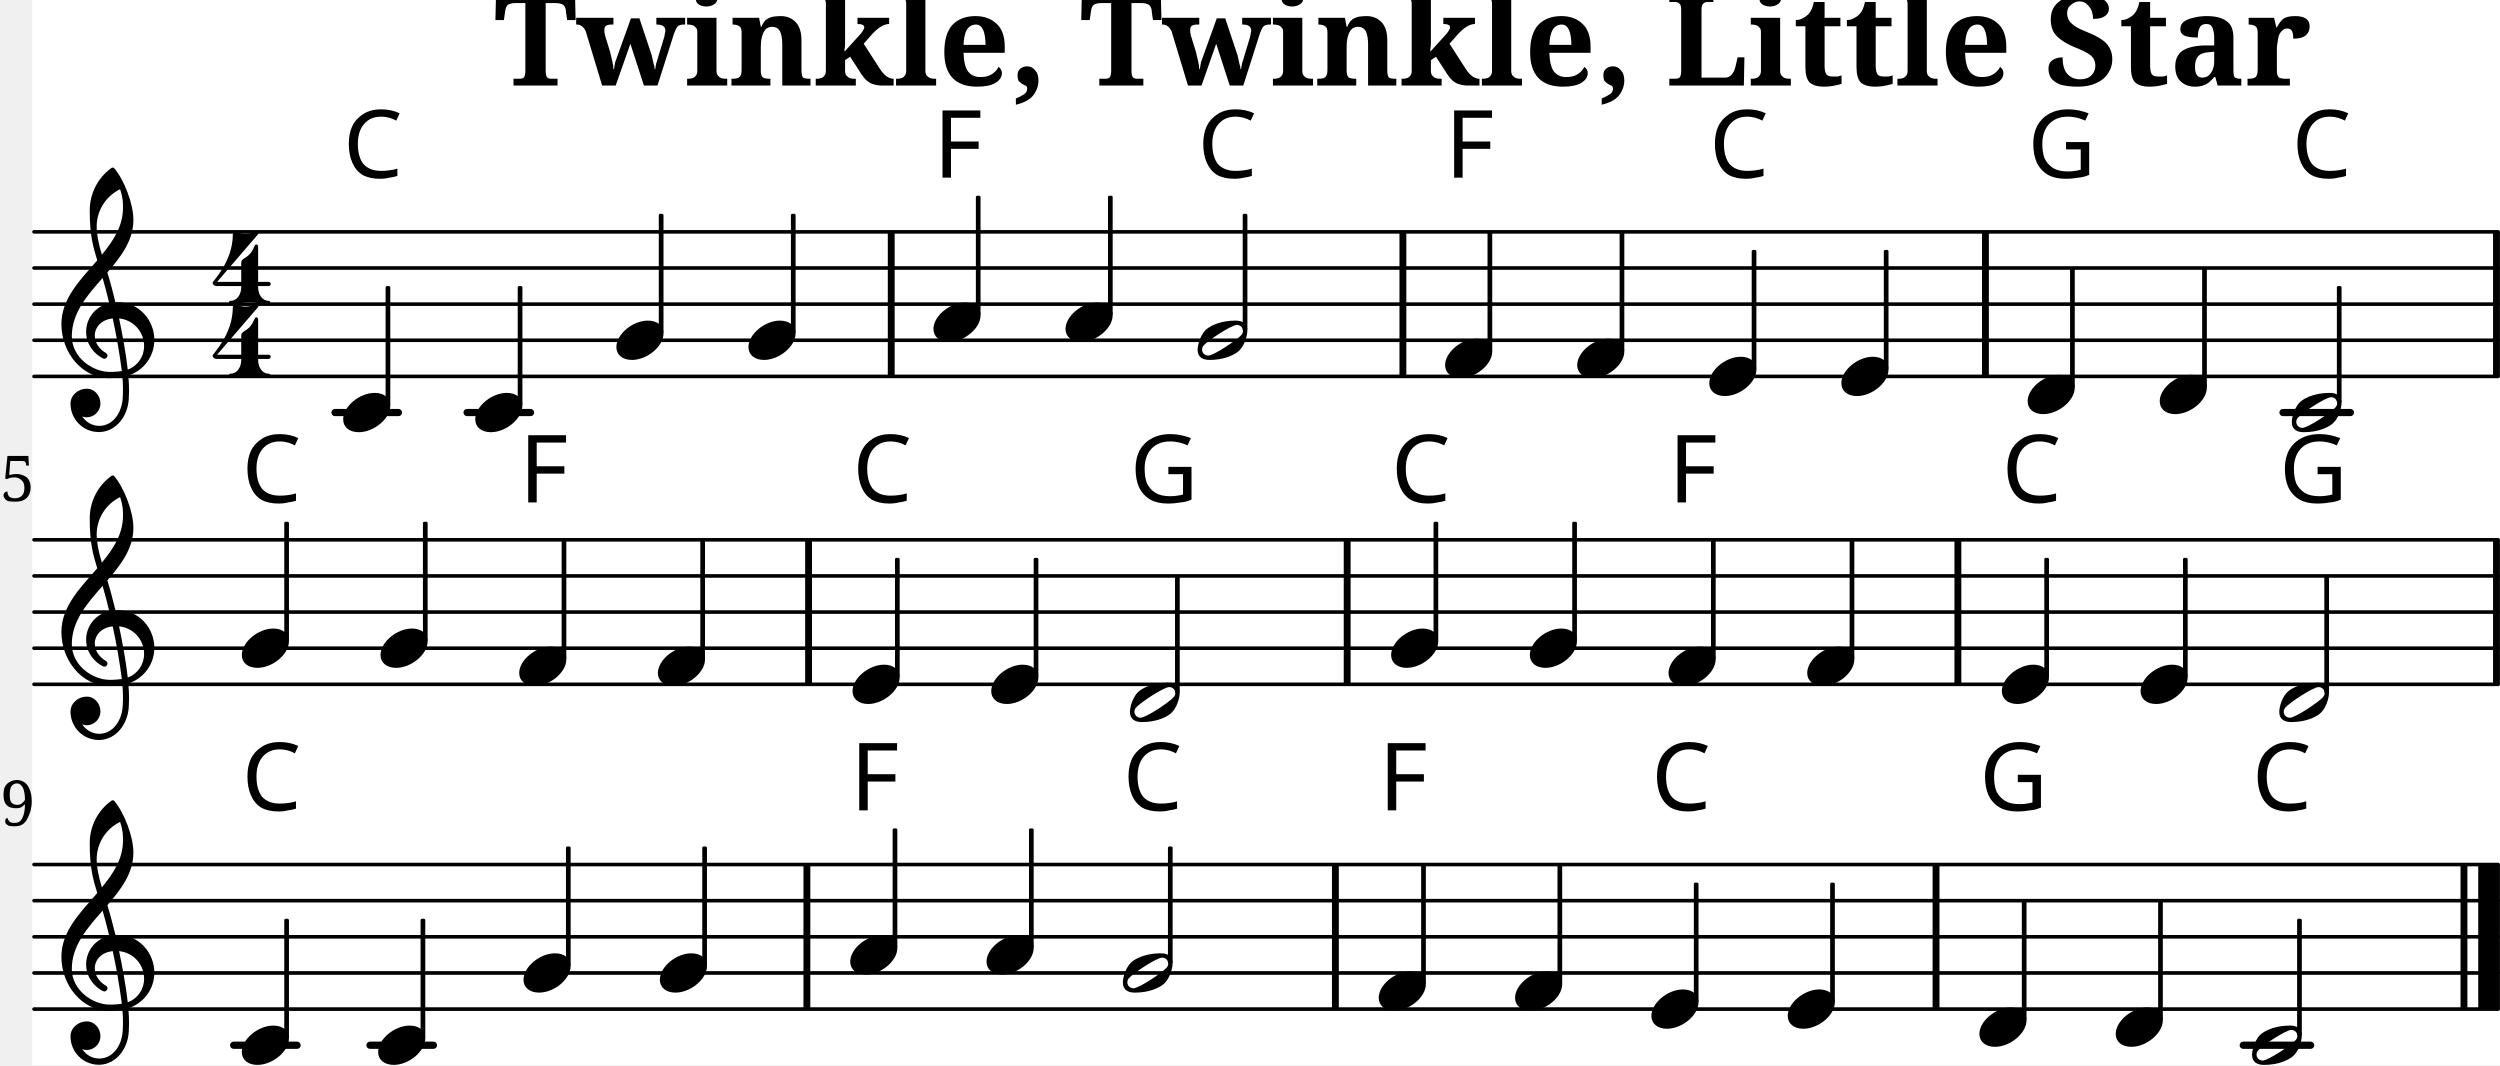
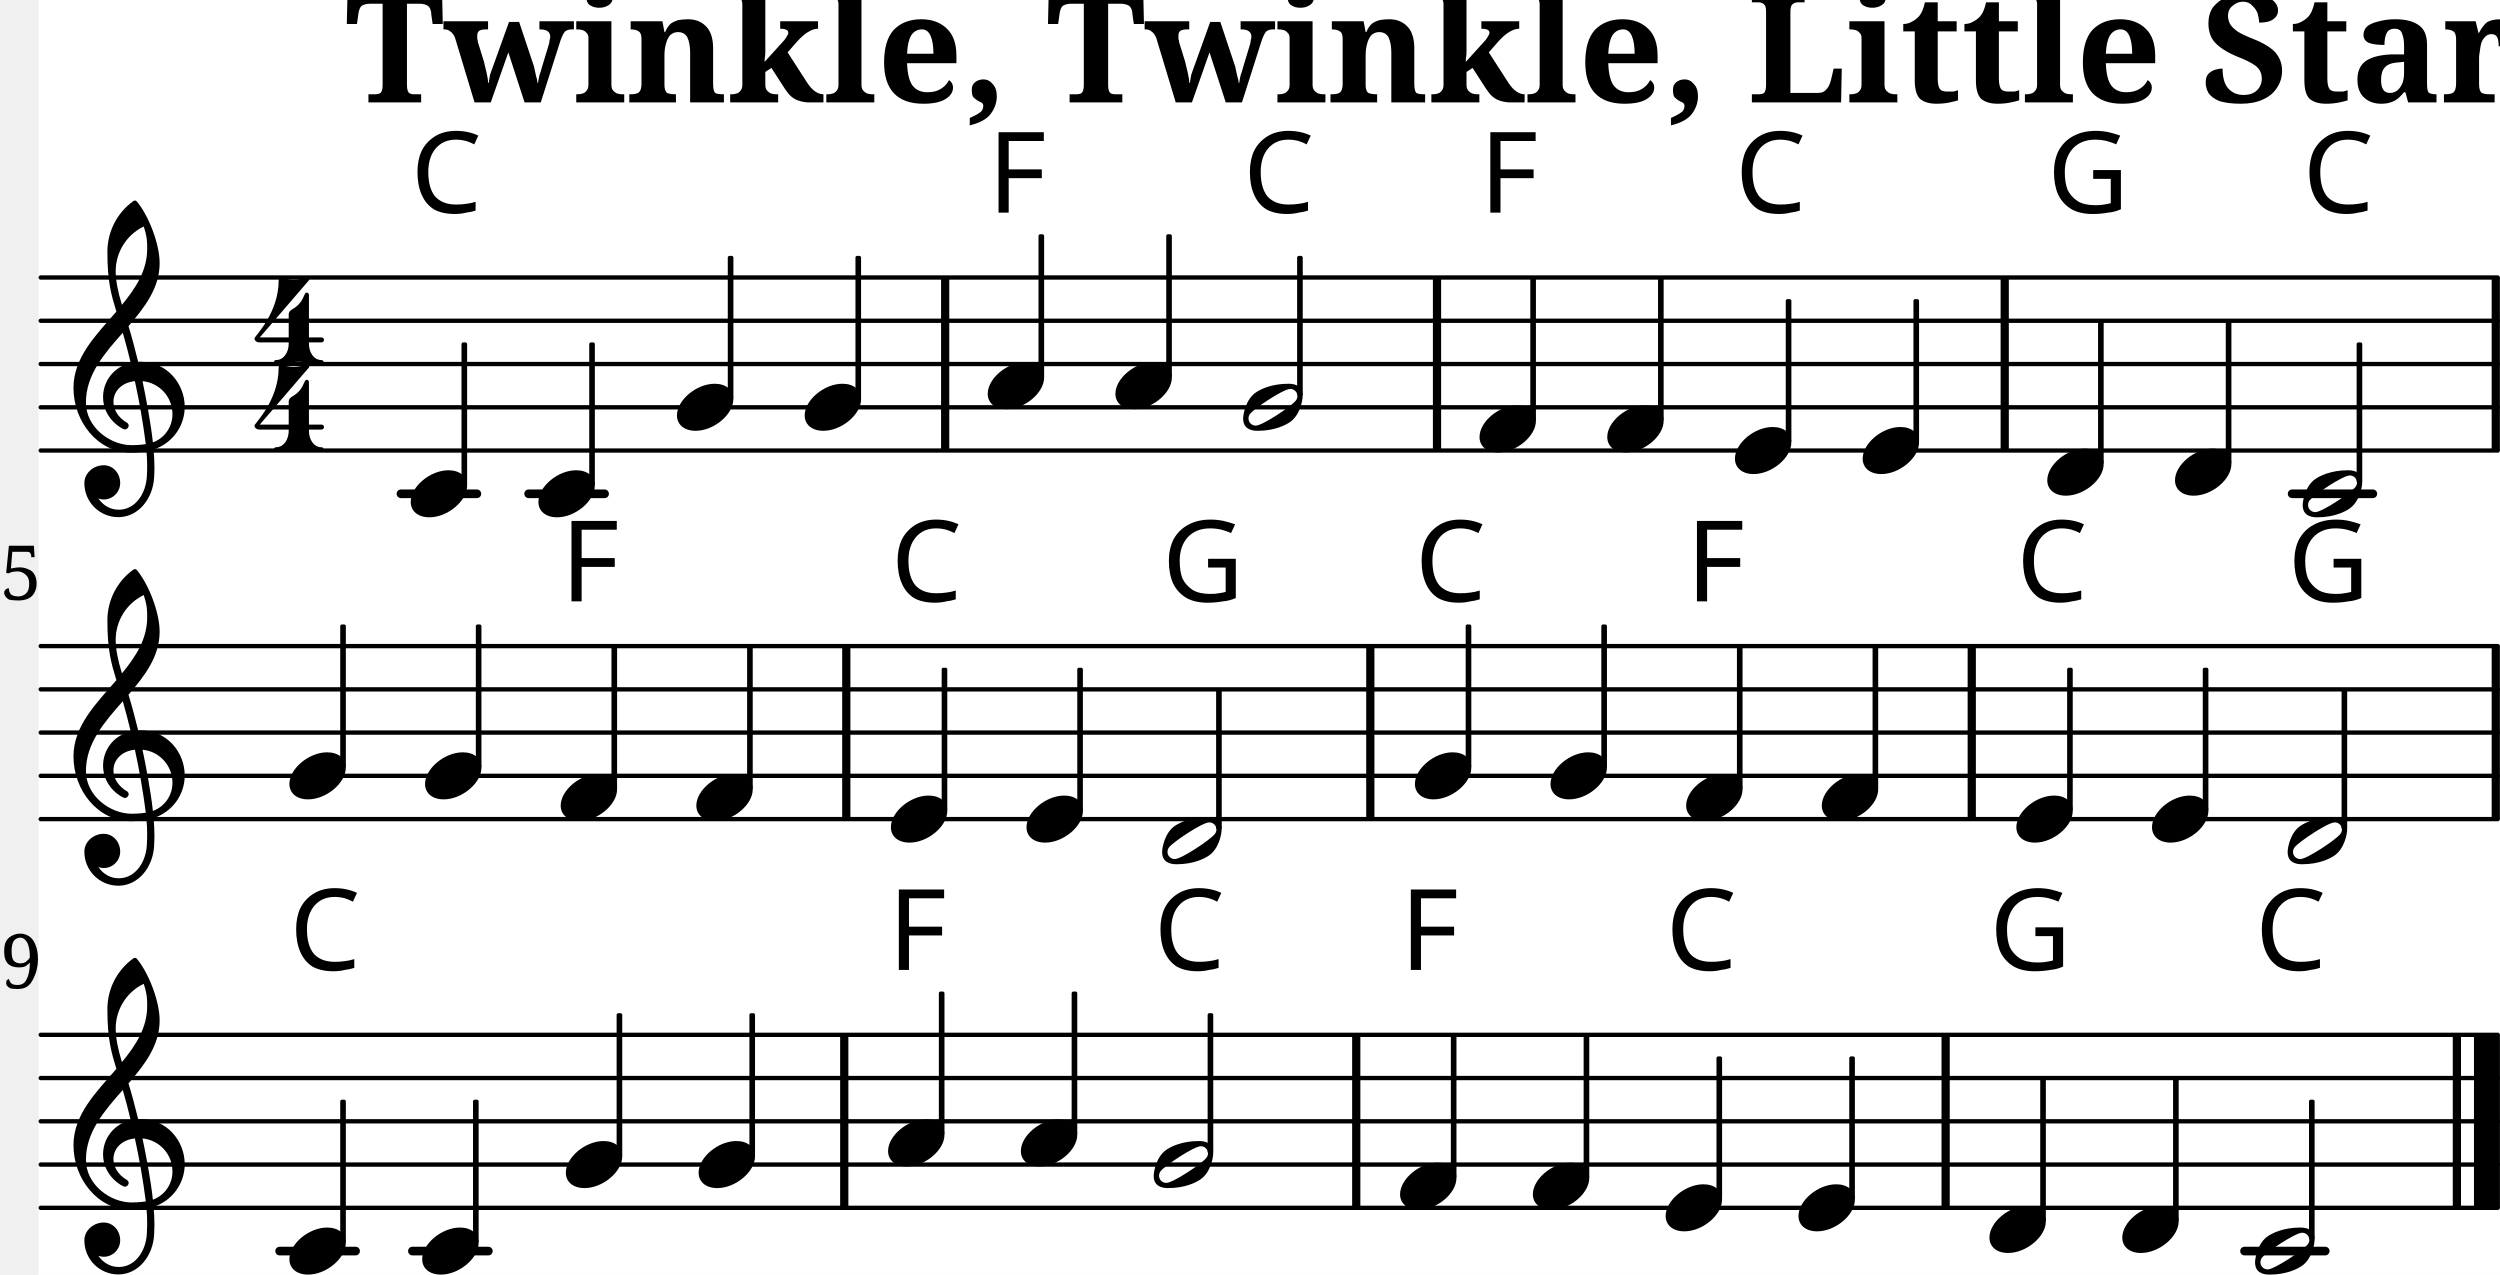
- <svg xmlns="http://www.w3.org/2000/svg" width="459.439" height="51.79mm" viewBox="-0.888 0 69.174 29.474">
+ <svg xmlns="http://www.w3.org/2000/svg" width="383.849" height="51.79mm" viewBox="-0.888 0 57.793 29.474">
  <rect width="100%" height="100%" fill="#fff" />
  <style>tspan{white-space:pre}</style>
-   <text fill="currentColor" font-family="serif" font-size="3.493" font-weight="bold" transform="translate(12.787 2.367)">
+   <text fill="currentColor" font-family="serif" font-size="3.493" font-weight="bold" transform="translate(7.096 2.367)">
    <tspan>Twinkle, Twinkle, Little Star</tspan>
  </text>
-   <rect width=".19" height="4" y="-2" fill="currentColor" ry="0" transform="translate(23.676 8.416)" />
-   <rect width="2.066" height=".2" x="62.184" y="-.1" fill="currentColor" ry=".1" transform="translate(0 11.416)" />
-   <rect width="1.956" height=".2" x="11.934" y="-.1" fill="currentColor" ry=".1" transform="translate(0 11.416)" />
+   <rect width=".19" height="4" y="-2" fill="currentColor" ry="0" transform="translate(20.866 8.416)" />
+   <rect width="2.066" height=".2" x="52.002" y="-.1" fill="currentColor" ry=".1" transform="translate(0 11.416)" />
+   <rect width="1.956" height=".2" x="11.231" y="-.1" fill="currentColor" ry=".1" transform="translate(0 11.416)" />
  <rect width="1.956" height=".2" x="8.279" y="-.1" fill="currentColor" ry=".1" transform="translate(0 11.416)" />
-   <path stroke="currentColor" stroke-linecap="round" stroke-linejoin="round" stroke-width=".1" d="M.05 10.416h68.187M.05 9.416h68.187M.05 8.416h68.187M.05 7.416h68.187M.05 6.416h68.187" />
-   <rect width=".19" height="4" y="-2" fill="currentColor" ry="0" transform="translate(68.097 8.416)" />
-   <rect width=".19" height="4" y="-2" fill="currentColor" ry="0" transform="translate(53.955 8.416)" />
-   <rect width=".19" height="4" y="-2" fill="currentColor" ry="0" transform="translate(37.835 8.416)" />
+   <path stroke="currentColor" stroke-linecap="round" stroke-linejoin="round" stroke-width=".1" d="M.05 10.416h56.805M.05 9.416h56.805M.05 8.416h56.805M.05 7.416h56.805M.05 6.416h56.805" />
+   <rect width=".19" height="4" y="-2" fill="currentColor" ry="0" transform="translate(56.715 8.416)" />
+   <rect width=".19" height="4" y="-2" fill="currentColor" ry="0" transform="translate(45.362 8.416)" />
+   <rect width=".19" height="4" y="-2" fill="currentColor" ry="0" transform="translate(32.237 8.416)" />
  <text fill="currentColor" font-family="sans-serif" font-size="2.616" transform="translate(8.605 4.916)">
    <tspan>C</tspan>
  </text>
  <path fill="currentColor" d="M9.477 10.872c.264 0 .432.144.432.356 0 .356-.452.732-.872.732-.264 0-.432-.144-.432-.356 0-.356.452-.732.872-.732M1.864 11.956H1.84a.783.783 0 0 1-.78-.788c0-.232.212-.412.448-.412.216 0 .38.188.38.412 0 .208-.172.38-.38.38a.3.3 0 0 1-.124-.024c.104.156.272.26.468.26h.016zm.78-1.728a.69.69 0 0 0 .452-.656.764.764 0 0 0-.692-.76c.076.356.192.968.24 1.416m-1.548-.924c0 .58.564.988 1.056.988.004 0 .188 0 .328-.024a17 17 0 0 0-.252-1.456c-.316.032-.496.244-.496.476 0 .176.1.364.324.492q.029.03.028.06c0 .044-.04.088-.088.088-.06 0-.504-.248-.504-.748 0-.352.232-.696.64-.788a15 15 0 0 0-.184-.7c-.428.484-.852.972-.852 1.612m.704-2.1c-.116-.384-.208-.68-.208-1.384 0-.46.22-.896.596-1.168a.06.06 0 0 1 .08 0c.272.32.532.98.532 1.432 0 .572-.344 1.02-.72 1.456.084.272.156.552.224.828.008 0 .028-.004.052-.004.62 0 1.024.512 1.024 1.044 0 .452-.296.848-.72.984q.019.21.02.42c0 .076-.004.156-.008.232-.028.476-.352.9-.808.912l.004-.172c.372-.008.612-.368.636-.764a3.775 3.775 0 0 0-.008-.588c-.02.004-.176.032-.356.032-.772 0-1.332-.72-1.332-1.496 0-.708.524-1.224.992-1.764m.712-1.452c0-.136.004-.264-.08-.516a1.15 1.15 0 0 0-.648 1.036c0 .208.048.46.144.776.32-.388.584-.792.584-1.296M5.784 7.948h.468c0 .192.108.376.288.376.032 0 .048.02.048.044s-.016.048-.048.048c-.176 0-.348-.052-.524-.052s-.348.052-.524.052c-.032 0-.048-.024-.048-.048s.016-.044.048-.044c.18 0 .292-.184.292-.376m-.792-.124c0-.048.56-.572.56-1.344 0-.04.028-.076.064-.064.092.028.188.052.284.052s.192-.024.284-.052c.056-.016.092.036.068.064L5.116 7.8h.668v-.524c0-.136.136-.108.272-.288.088-.12.092-.224.144-.224.024 0 .052.02.052.056v.98h.288c.04 0 .06.028.06.056s-.02.06-.06.06h-.288v.032h-.468v-.032h-.668c-.092 0-.124-.056-.124-.092M5.784 9.964h.468c0 .192.108.376.288.376.032 0 .048.02.048.044s-.016.048-.048.048c-.176 0-.348-.052-.524-.052s-.348.052-.524.052c-.032 0-.048-.024-.048-.048s.016-.044.048-.044c.18 0 .292-.184.292-.376m-.792-.124c0-.048.56-.572.56-1.344 0-.04.028-.076.064-.064.092.028.188.052.284.052s.192-.024.284-.052c.056-.016.092.036.068.064l-1.136 1.32h.668v-.524c0-.136.136-.108.272-.288.088-.12.092-.224.144-.224.024 0 .052.02.052.056v.98h.288c.04 0 .06.028.06.056s-.02.06-.06.06h-.288v.032h-.468v-.032h-.668c-.092 0-.124-.056-.124-.092" />
  <rect width=".13" height="3.314" x="-.065" y="-.5" fill="currentColor" ry=".04" transform="translate(9.844 8.416)" />
-   <path fill="currentColor" d="M13.132 10.872c.264 0 .432.144.432.356 0 .356-.452.732-.872.732-.264 0-.432-.144-.432-.356 0-.356.452-.732.872-.732" />
-   <rect width=".13" height="3.314" x="-.065" y="-.5" fill="currentColor" ry=".04" transform="translate(13.5 8.416)" />
-   <path fill="currentColor" d="M17.037 8.872c.264 0 .432.144.432.356 0 .356-.452.732-.872.732-.264 0-.432-.144-.432-.356 0-.356.452-.732.872-.732" />
-   <rect width=".13" height="3.314" x="-.065" y="-2.5" fill="currentColor" ry=".04" transform="translate(17.404 8.416)" />
-   <path fill="currentColor" d="M20.692 8.872c.264 0 .432.144.432.356 0 .356-.452.732-.872.732-.264 0-.432-.144-.432-.356 0-.356.452-.732.872-.732" />
-   <rect width=".13" height="3.314" x="-.065" y="-2.5" fill="currentColor" ry=".04" transform="translate(21.06 8.416)" />
-   <text fill="currentColor" font-family="sans-serif" font-size="2.616" transform="translate(24.94 4.916)">
+   <path fill="currentColor" d="M12.43 10.872c.263 0 .431.144.431.356 0 .356-.452.732-.872.732-.264 0-.432-.144-.432-.356 0-.356.452-.732.872-.732" />
+   <rect width=".13" height="3.314" x="-.065" y="-.5" fill="currentColor" ry=".04" transform="translate(12.797 8.416)" />
+   <path fill="currentColor" d="M15.632 8.872c.264 0 .432.144.432.356 0 .356-.452.732-.872.732-.264 0-.432-.144-.432-.356 0-.356.452-.732.872-.732" />
+   <rect width=".13" height="3.314" x="-.065" y="-2.5" fill="currentColor" ry=".04" transform="translate(16 8.416)" />
+   <path fill="currentColor" d="M18.585 8.872c.264 0 .432.144.432.356 0 .356-.452.732-.872.732-.264 0-.432-.144-.432-.356 0-.356.452-.732.872-.732" />
+   <rect width=".13" height="3.314" x="-.065" y="-2.5" fill="currentColor" ry=".04" transform="translate(18.952 8.416)" />
+   <text fill="currentColor" font-family="sans-serif" font-size="2.616" transform="translate(21.945 4.916)">
    <tspan>F</tspan>
  </text>
-   <path fill="currentColor" d="M25.811 8.372c.264 0 .432.144.432.356 0 .356-.452.732-.872.732-.264 0-.432-.144-.432-.356 0-.356.452-.732.872-.732" />
-   <rect width=".13" height="3.314" x="-.065" y="-3" fill="currentColor" ry=".04" transform="translate(26.178 8.416)" />
-   <path fill="currentColor" d="M29.466 8.372c.264 0 .432.144.432.356 0 .356-.452.732-.872.732-.264 0-.432-.144-.432-.356 0-.356.452-.732.872-.732" />
-   <rect width=".13" height="3.314" x="-.065" y="-3" fill="currentColor" ry=".04" transform="translate(29.834 8.416)" />
-   <text fill="currentColor" font-family="sans-serif" font-size="2.616" transform="translate(32.25 4.916)">
+   <path fill="currentColor" d="M22.817 8.372c.264 0 .432.144.432.356 0 .356-.452.732-.872.732-.264 0-.432-.144-.432-.356 0-.356.452-.732.872-.732" />
+   <rect width=".13" height="3.314" x="-.065" y="-3" fill="currentColor" ry=".04" transform="translate(23.184 8.416)" />
+   <path fill="currentColor" d="M25.77 8.372c.264 0 .432.144.432.356 0 .356-.453.732-.873.732-.264 0-.432-.144-.432-.356 0-.356.453-.732.873-.732" />
+   <rect width=".13" height="3.314" x="-.065" y="-3" fill="currentColor" ry=".04" transform="translate(26.137 8.416)" />
+   <text fill="currentColor" font-family="sans-serif" font-size="2.616" transform="translate(27.85 4.916)">
    <tspan>C</tspan>
  </text>
-   <path fill="currentColor" d="M33.506 9.156a.166.166 0 0 0-.169-.164c-.156 0-.816.44-.924.572a.17.17 0 0 0-.04.112c0 .092.077.164.169.164.155 0 .811-.44.92-.572a.17.17 0 0 0 .043-.112m-.209-.284c.165 0 .329.056.329.284 0 .104-.064.448-.296.604-.1.068-.348.2-.748.2-.164 0-.332-.056-.332-.284 0-.104.064-.448.296-.604.1-.068.352-.2.752-.2" />
-   <rect width=".13" height="3.241" x="-.065" y="-2.5" fill="currentColor" ry=".04" transform="translate(33.562 8.416)" />
-   <text fill="currentColor" font-family="sans-serif" font-size="2.616" transform="translate(39.098 4.916)">
+   <path fill="currentColor" d="M29.106 9.156a.166.166 0 0 0-.168-.164c-.156 0-.816.44-.924.572a.17.17 0 0 0-.04.112c0 .092.076.164.168.164.156 0 .812-.44.92-.572a.17.17 0 0 0 .044-.112m-.208-.284c.164 0 .328.056.328.284 0 .104-.064.448-.296.604-.1.068-.348.2-.748.2-.164 0-.332-.056-.332-.284 0-.104.064-.448.296-.604.1-.068.352-.2.752-.2" />
+   <rect width=".13" height="3.241" x="-.065" y="-2.5" fill="currentColor" ry=".04" transform="translate(29.163 8.416)" />
+   <text fill="currentColor" font-family="sans-serif" font-size="2.616" transform="translate(33.315 4.916)">
    <tspan>F</tspan>
  </text>
-   <path fill="currentColor" d="M39.97 9.372c.264 0 .432.144.432.356 0 .356-.452.732-.872.732-.264 0-.432-.144-.432-.356 0-.356.452-.732.872-.732" />
-   <rect width=".13" height="3.314" x="-.065" y="-2" fill="currentColor" ry=".04" transform="translate(40.337 8.416)" />
-   <path fill="currentColor" d="M43.625 9.372c.264 0 .432.144.432.356 0 .356-.452.732-.872.732-.264 0-.432-.144-.432-.356 0-.356.452-.732.872-.732" />
-   <rect width=".13" height="3.314" x="-.065" y="-2" fill="currentColor" ry=".04" transform="translate(43.992 8.416)" />
-   <text fill="currentColor" font-family="sans-serif" font-size="2.616" transform="translate(46.408 4.916)">
+   <path fill="currentColor" d="M34.187 9.372c.264 0 .432.144.432.356 0 .356-.452.732-.872.732-.264 0-.432-.144-.432-.356 0-.356.452-.732.872-.732" />
+   <rect width=".13" height="3.314" x="-.065" y="-2" fill="currentColor" ry=".04" transform="translate(34.554 8.416)" />
+   <path fill="currentColor" d="M37.14 9.372c.264 0 .432.144.432.356 0 .356-.452.732-.872.732-.264 0-.432-.144-.432-.356 0-.356.452-.732.872-.732" />
+   <rect width=".13" height="3.314" x="-.065" y="-2" fill="currentColor" ry=".04" transform="translate(37.507 8.416)" />
+   <text fill="currentColor" font-family="sans-serif" font-size="2.616" transform="translate(39.22 4.916)">
    <tspan>C</tspan>
  </text>
-   <path fill="currentColor" d="M47.28 9.872c.264 0 .432.144.432.356 0 .356-.452.732-.872.732-.264 0-.432-.144-.432-.356 0-.356.452-.732.872-.732" />
-   <rect width=".13" height="3.314" x="-.065" y="-1.5" fill="currentColor" ry=".04" transform="translate(47.647 8.416)" />
-   <path fill="currentColor" d="M50.935 9.872c.264 0 .432.144.432.356 0 .356-.452.732-.872.732-.264 0-.432-.144-.432-.356 0-.356.452-.732.872-.732" />
-   <rect width=".13" height="3.314" x="-.065" y="-1.5" fill="currentColor" ry=".04" transform="translate(51.303 8.416)" />
-   <rect width=".13" height="3.241" x="-.065" y="-.5" fill="currentColor" ry=".04" transform="translate(63.84 8.416)" />
-   <path fill="currentColor" d="M63.784 11.156a.166.166 0 0 0-.168-.164c-.156 0-.816.44-.924.572a.17.17 0 0 0-.04.112c0 .092.076.164.168.164.156 0 .812-.44.92-.572a.17.17 0 0 0 .044-.112m-.208-.284c.164 0 .328.056.328.284 0 .104-.064.448-.296.604-.1.068-.348.2-.748.2-.164 0-.332-.056-.332-.284 0-.104.064-.448.296-.604.1-.068.352-.2.752-.2" />
-   <text fill="currentColor" font-family="sans-serif" font-size="2.616" transform="translate(55.218 4.916)">
+   <path fill="currentColor" d="M40.092 9.872c.264 0 .432.144.432.356 0 .356-.452.732-.872.732-.264 0-.432-.144-.432-.356 0-.356.452-.732.872-.732" />
+   <rect width=".13" height="3.314" x="-.065" y="-1.5" fill="currentColor" ry=".04" transform="translate(40.46 8.416)" />
+   <path fill="currentColor" d="M43.045 9.872c.264 0 .432.144.432.356 0 .356-.452.732-.872.732-.264 0-.432-.144-.432-.356 0-.356.452-.732.872-.732" />
+   <rect width=".13" height="3.314" x="-.065" y="-1.5" fill="currentColor" ry=".04" transform="translate(43.412 8.416)" />
+   <rect width=".13" height="3.241" x="-.065" y="-.5" fill="currentColor" ry=".04" transform="translate(53.658 8.416)" />
+   <path fill="currentColor" d="M53.602 11.156a.166.166 0 0 0-.168-.164c-.156 0-.816.44-.924.572a.17.17 0 0 0-.04.112c0 .092.076.164.168.164.156 0 .812-.44.92-.572a.17.17 0 0 0 .044-.112m-.208-.284c.164 0 .328.056.328.284 0 .104-.064.448-.296.604-.1.068-.348.2-.748.2-.164 0-.332-.056-.332-.284 0-.104.064-.448.296-.604.1-.068.352-.2.752-.2" />
+   <text fill="currentColor" font-family="sans-serif" font-size="2.616" transform="translate(46.44 4.916)">
    <tspan>G</tspan>
  </text>
-   <path fill="currentColor" d="M56.09 10.372c.264 0 .432.144.432.356 0 .356-.452.732-.872.732-.264 0-.432-.144-.432-.356 0-.356.452-.732.872-.732" />
-   <rect width=".13" height="3.314" x="-.065" y="-1" fill="currentColor" ry=".04" transform="translate(56.457 8.416)" />
-   <text fill="currentColor" font-family="sans-serif" font-size="2.616" transform="translate(62.528 4.916)">
+   <path fill="currentColor" d="M47.313 10.372c.264 0 .432.144.432.356 0 .356-.452.732-.872.732-.264 0-.432-.144-.432-.356 0-.356.452-.732.872-.732" />
+   <rect width=".13" height="3.314" x="-.065" y="-1" fill="currentColor" ry=".04" transform="translate(47.68 8.416)" />
+   <text fill="currentColor" font-family="sans-serif" font-size="2.616" transform="translate(52.346 4.916)">
    <tspan>C</tspan>
  </text>
-   <path fill="currentColor" d="M59.745 10.372c.264 0 .432.144.432.356 0 .356-.452.732-.872.732-.264 0-.432-.144-.432-.356 0-.356.452-.732.872-.732" />
-   <rect width=".13" height="3.314" x="-.065" y="-1" fill="currentColor" ry=".04" transform="translate(60.112 8.416)" />
-   <rect width=".19" height="4" y="-2" fill="currentColor" ry="0" transform="translate(21.389 16.937)" />
-   <path stroke="currentColor" stroke-linecap="round" stroke-linejoin="round" stroke-width=".1" d="M.05 18.937h68.187M.05 17.937h68.187M.05 16.937h68.187M.05 15.937h68.187M.05 14.937h68.187" />
-   <rect width=".19" height="4" y="-2" fill="currentColor" ry="0" transform="translate(68.097 16.937)" />
-   <rect width=".19" height="4" y="-2" fill="currentColor" ry="0" transform="translate(53.193 16.937)" />
-   <rect width=".19" height="4" y="-2" fill="currentColor" ry="0" transform="translate(36.293 16.937)" />
-   <text fill="currentColor" font-family="sans-serif" font-size="2.616" transform="translate(37.604 13.903)">
+   <path fill="currentColor" d="M50.266 10.372c.264 0 .432.144.432.356 0 .356-.452.732-.872.732-.264 0-.432-.144-.432-.356 0-.356.452-.732.872-.732" />
+   <rect width=".13" height="3.314" x="-.065" y="-1" fill="currentColor" ry=".04" transform="translate(50.633 8.416)" />
+   <rect width=".19" height="4" y="-2" fill="currentColor" ry="0" transform="translate(18.58 16.937)" />
+   <path stroke="currentColor" stroke-linecap="round" stroke-linejoin="round" stroke-width=".1" d="M.05 18.937h56.805M.05 17.937h56.805M.05 16.937h56.805M.05 15.937h56.805M.05 14.937h56.805" />
+   <rect width=".19" height="4" y="-2" fill="currentColor" ry="0" transform="translate(56.715 16.937)" />
+   <rect width=".19" height="4" y="-2" fill="currentColor" ry="0" transform="translate(44.6 16.937)" />
+   <rect width=".19" height="4" y="-2" fill="currentColor" ry="0" transform="translate(30.695 16.937)" />
+   <text fill="currentColor" font-family="sans-serif" font-size="2.616" transform="translate(31.82 13.903)">
    <tspan>C</tspan>
  </text>
  <path fill="currentColor" d="M1.864 20.477H1.84a.783.783 0 0 1-.78-.788c0-.232.212-.412.448-.412.216 0 .38.188.38.412 0 .208-.172.38-.38.38a.3.3 0 0 1-.124-.024c.104.156.272.26.468.26h.016zm.78-1.728a.69.69 0 0 0 .452-.656.764.764 0 0 0-.692-.76c.076.356.192.968.24 1.416m-1.548-.924c0 .58.564.988 1.056.988.004 0 .188 0 .328-.024a17 17 0 0 0-.252-1.456c-.316.032-.496.244-.496.476 0 .176.1.364.324.492q.029.03.028.06c0 .044-.04.088-.088.088-.06 0-.504-.248-.504-.748 0-.352.232-.696.64-.788a15 15 0 0 0-.184-.7c-.428.484-.852.972-.852 1.612m.704-2.1c-.116-.384-.208-.68-.208-1.384 0-.46.22-.896.596-1.168a.06.06 0 0 1 .08 0c.272.32.532.98.532 1.432 0 .572-.344 1.02-.72 1.456.084.272.156.552.224.828.008 0 .028-.004.052-.004.62 0 1.024.512 1.024 1.044 0 .452-.296.848-.72.984q.019.21.02.42-.001.116-.008.232c-.028.476-.352.9-.808.912l.004-.172c.372-.008.612-.368.636-.764a3.775 3.775 0 0 0-.008-.588c-.02.004-.176.032-.356.032-.772 0-1.332-.72-1.332-1.496 0-.708.524-1.224.992-1.764m.712-1.452c0-.136.004-.264-.08-.516a1.15 1.15 0 0 0-.648 1.036c0 .208.048.46.144.776.32-.388.584-.792.584-1.296" />
  <text fill="currentColor" font-family="serif" font-size="1.746" transform="translate(-.888 13.867)">
    <tspan>5</tspan>
  </text>
-   <text fill="currentColor" font-family="sans-serif" font-size="2.616" transform="translate(5.8 13.903)">
+   <path fill="currentColor" d="M6.672 17.393c.264 0 .432.144.432.356 0 .356-.452.732-.872.732-.264 0-.432-.144-.432-.356 0-.356.452-.732.872-.732" />
+   <rect width=".13" height="3.314" x="-.065" y="-2.5" fill="currentColor" ry=".04" transform="translate(7.04 16.937)" />
+   <path fill="currentColor" d="M9.808 17.393c.264 0 .432.144.432.356 0 .356-.452.732-.872.732-.264 0-.432-.144-.432-.356 0-.356.452-.732.872-.732" />
+   <rect width=".13" height="3.314" x="-.065" y="-2.5" fill="currentColor" ry=".04" transform="translate(10.175 16.937)" />
+   <text fill="currentColor" font-family="sans-serif" font-size="2.616" transform="translate(12.072 13.903)">
+     <tspan>F</tspan>
+   </text>
+   <path fill="currentColor" d="M12.944 17.893c.264 0 .432.144.432.356 0 .356-.452.732-.872.732-.264 0-.432-.144-.432-.356 0-.356.452-.732.872-.732" />
+   <rect width=".13" height="3.314" x="-.065" y="-2" fill="currentColor" ry=".04" transform="translate(13.311 16.937)" />
+   <path fill="currentColor" d="M16.08 17.893c.264 0 .432.144.432.356 0 .356-.452.732-.872.732-.264 0-.432-.144-.432-.356 0-.356.452-.732.872-.732" />
+   <rect width=".13" height="3.314" x="-.065" y="-2" fill="currentColor" ry=".04" transform="translate(16.447 16.937)" />
+   <text fill="currentColor" font-family="sans-serif" font-size="2.616" transform="translate(19.706 13.903)">
    <tspan>C</tspan>
  </text>
-   <path fill="currentColor" d="M6.672 17.393c.264 0 .432.144.432.356 0 .356-.452.732-.872.732-.264 0-.432-.144-.432-.356 0-.356.452-.732.872-.732" />
-   <rect width=".13" height="3.314" x="-.065" y="-2.5" fill="currentColor" ry=".04" transform="translate(7.04 16.937)" />
-   <path fill="currentColor" d="M10.51 17.393c.264 0 .432.144.432.356 0 .356-.452.732-.872.732-.264 0-.432-.144-.432-.356 0-.356.452-.732.872-.732" />
-   <rect width=".13" height="3.314" x="-.065" y="-2.5" fill="currentColor" ry=".04" transform="translate(10.877 16.937)" />
-   <text fill="currentColor" font-family="sans-serif" font-size="2.616" transform="translate(13.476 13.903)">
+   <path fill="currentColor" d="M20.578 18.393c.264 0 .432.144.432.356 0 .356-.452.732-.872.732-.264 0-.432-.144-.432-.356 0-.356.452-.732.872-.732" />
+   <rect width=".13" height="3.314" x="-.065" y="-1.5" fill="currentColor" ry=".04" transform="translate(20.945 16.937)" />
+   <path fill="currentColor" d="M23.714 18.393c.264 0 .432.144.432.356 0 .356-.453.732-.873.732-.264 0-.432-.144-.432-.356 0-.356.452-.732.872-.732" />
+   <rect width=".13" height="3.314" x="-.065" y="-1.5" fill="currentColor" ry=".04" transform="translate(24.08 16.937)" />
+   <text fill="currentColor" font-family="sans-serif" font-size="2.616" transform="translate(25.977 13.903)">
+     <tspan>G</tspan>
+   </text>
+   <path fill="currentColor" d="M27.233 19.177a.166.166 0 0 0-.168-.164c-.156 0-.816.44-.924.572a.17.17 0 0 0-.04.112c0 .092.076.164.168.164.156 0 .812-.44.92-.572a.17.17 0 0 0 .044-.112m-.208-.284c.164 0 .328.056.328.284 0 .104-.064.448-.296.604-.1.068-.348.2-.748.2-.164 0-.332-.056-.332-.284 0-.104.064-.448.296-.604.1-.068.352-.2.752-.2" />
+   <rect width=".13" height="3.241" x="-.065" y="-1" fill="currentColor" ry=".04" transform="translate(27.29 16.937)" />
+   <path fill="currentColor" d="M32.693 17.393c.264 0 .432.144.432.356 0 .356-.452.732-.872.732-.264 0-.432-.144-.432-.356 0-.356.452-.732.872-.732" />
+   <rect width=".13" height="3.314" x="-.065" y="-2.5" fill="currentColor" ry=".04" transform="translate(33.06 16.937)" />
+   <path fill="currentColor" d="M35.828 17.393c.264 0 .432.144.432.356 0 .356-.452.732-.872.732-.264 0-.432-.144-.432-.356 0-.356.452-.732.872-.732" />
+   <rect width=".13" height="3.314" x="-.065" y="-2.5" fill="currentColor" ry=".04" transform="translate(36.196 16.937)" />
+   <text fill="currentColor" font-family="sans-serif" font-size="2.616" transform="translate(38.092 13.903)">
    <tspan>F</tspan>
  </text>
-   <path fill="currentColor" d="M14.348 17.893c.264 0 .432.144.432.356 0 .356-.452.732-.872.732-.264 0-.432-.144-.432-.356 0-.356.452-.732.872-.732" />
-   <rect width=".13" height="3.314" x="-.065" y="-2" fill="currentColor" ry=".04" transform="translate(14.715 16.937)" />
-   <path fill="currentColor" d="M18.186 17.893c.264 0 .432.144.432.356 0 .356-.452.732-.872.732-.264 0-.432-.144-.432-.356 0-.356.452-.732.872-.732" />
-   <rect width=".13" height="3.314" x="-.065" y="-2" fill="currentColor" ry=".04" transform="translate(18.553 16.937)" />
-   <text fill="currentColor" font-family="sans-serif" font-size="2.616" transform="translate(22.7 13.903)">
+   <path fill="currentColor" d="M38.964 17.893c.264 0 .432.144.432.356 0 .356-.452.732-.872.732-.264 0-.432-.144-.432-.356 0-.356.452-.732.872-.732" />
+   <rect width=".13" height="3.314" x="-.065" y="-2" fill="currentColor" ry=".04" transform="translate(39.331 16.937)" />
+   <path fill="currentColor" d="M42.1 17.893c.264 0 .432.144.432.356 0 .356-.452.732-.872.732-.264 0-.432-.144-.432-.356 0-.356.452-.732.872-.732" />
+   <rect width=".13" height="3.314" x="-.065" y="-2" fill="currentColor" ry=".04" transform="translate(42.467 16.937)" />
+   <rect width=".13" height="3.241" x="-.065" y="-1" fill="currentColor" ry=".04" transform="translate(53.31 16.937)" />
+   <path fill="currentColor" d="M53.254 19.177a.166.166 0 0 0-.168-.164c-.156 0-.816.44-.924.572a.17.17 0 0 0-.04.112c0 .092.076.164.168.164.156 0 .812-.44.92-.572a.17.17 0 0 0 .044-.112m-.208-.284c.164 0 .328.056.328.284 0 .104-.064.448-.296.604-.1.068-.348.2-.748.2-.164 0-.332-.056-.332-.284 0-.104.064-.448.296-.604.1-.068.352-.2.752-.2" />
+   <text fill="currentColor" font-family="sans-serif" font-size="2.616" transform="translate(45.726 13.903)">
    <tspan>C</tspan>
  </text>
-   <path fill="currentColor" d="M23.572 18.393c.264 0 .432.144.432.356 0 .356-.452.732-.872.732-.264 0-.432-.144-.432-.356 0-.356.452-.732.872-.732" />
-   <rect width=".13" height="3.314" x="-.065" y="-1.5" fill="currentColor" ry=".04" transform="translate(23.94 16.937)" />
-   <path fill="currentColor" d="M27.41 18.393c.264 0 .432.144.432.356 0 .356-.452.732-.872.732-.264 0-.432-.144-.432-.356 0-.356.452-.732.872-.732" />
-   <rect width=".13" height="3.314" x="-.065" y="-1.5" fill="currentColor" ry=".04" transform="translate(27.778 16.937)" />
-   <text fill="currentColor" font-family="sans-serif" font-size="2.616" transform="translate(30.377 13.903)">
+   <path fill="currentColor" d="M46.598 18.393c.264 0 .432.144.432.356 0 .356-.452.732-.872.732-.264 0-.432-.144-.432-.356 0-.356.452-.732.872-.732" />
+   <rect width=".13" height="3.314" x="-.065" y="-1.5" fill="currentColor" ry=".04" transform="translate(46.965 16.937)" />
+   <text fill="currentColor" font-family="sans-serif" font-size="2.616" transform="translate(51.998 13.903)">
    <tspan>G</tspan>
  </text>
-   <path fill="currentColor" d="M31.633 19.177a.166.166 0 0 0-.168-.164c-.156 0-.816.44-.924.572a.17.17 0 0 0-.04.112c0 .092.076.164.168.164.156 0 .812-.44.92-.572a.17.17 0 0 0 .044-.112m-.208-.284c.164 0 .328.056.328.284 0 .104-.064.448-.296.604-.1.068-.348.2-.748.2-.164 0-.332-.056-.332-.284 0-.104.064-.448.296-.604.1-.068.352-.2.752-.2" />
-   <rect width=".13" height="3.241" x="-.065" y="-1" fill="currentColor" ry=".04" transform="translate(31.689 16.937)" />
-   <path fill="currentColor" d="M38.476 17.393c.264 0 .432.144.432.356 0 .356-.452.732-.872.732-.264 0-.432-.144-.432-.356 0-.356.452-.732.872-.732" />
-   <rect width=".13" height="3.314" x="-.065" y="-2.5" fill="currentColor" ry=".04" transform="translate(38.843 16.937)" />
-   <path fill="currentColor" d="M42.314 17.393c.264 0 .432.144.432.356 0 .356-.452.732-.872.732-.264 0-.432-.144-.432-.356 0-.356.452-.732.872-.732" />
-   <rect width=".13" height="3.314" x="-.065" y="-2.5" fill="currentColor" ry=".04" transform="translate(42.681 16.937)" />
-   <text fill="currentColor" font-family="sans-serif" font-size="2.616" transform="translate(45.28 13.903)">
+   <path fill="currentColor" d="M49.734 18.393c.264 0 .432.144.432.356 0 .356-.452.732-.872.732-.264 0-.432-.144-.432-.356 0-.356.452-.732.872-.732" />
+   <rect width=".13" height="3.314" x="-.065" y="-1.5" fill="currentColor" ry=".04" transform="translate(50.101 16.937)" />
+   <rect width=".19" height="4" y="-2" fill="currentColor" ry="0" transform="translate(18.533 25.924)" />
+   <rect width="2.066" height=".2" x="50.901" y="-.1" fill="currentColor" ry=".1" transform="translate(0 28.924)" />
+   <rect width="1.956" height=".2" x="8.544" y="-.1" fill="currentColor" ry=".1" transform="translate(0 28.924)" />
+   <rect width="1.956" height=".2" x="5.474" y="-.1" fill="currentColor" ry=".1" transform="translate(0 28.924)" />
+   <path stroke="currentColor" stroke-linecap="round" stroke-linejoin="round" stroke-width=".1" d="M.05 27.924h56.805M.05 26.924h56.805M.05 25.924h56.805M.05 24.924h56.805M.05 23.924h56.805" />
+   <rect width=".6" height="4" y="-2" fill="currentColor" ry="0" transform="translate(56.306 25.924)" />
+   <rect width=".19" height="4" y="-2" fill="currentColor" ry="0" transform="translate(55.816 25.924)" />
+   <rect width=".19" height="4" y="-2" fill="currentColor" ry="0" transform="translate(43.996 25.924)" />
+   <rect width=".19" height="4" y="-2" fill="currentColor" ry="0" transform="translate(30.37 25.924)" />
+   <text fill="currentColor" font-family="sans-serif" font-size="2.616" transform="translate(31.477 22.424)">
    <tspan>F</tspan>
-   </text>
-   <path fill="currentColor" d="M46.152 17.893c.264 0 .432.144.432.356 0 .356-.452.732-.872.732-.264 0-.432-.144-.432-.356 0-.356.452-.732.872-.732" />
-   <rect width=".13" height="3.314" x="-.065" y="-2" fill="currentColor" ry=".04" transform="translate(46.52 16.937)" />
-   <path fill="currentColor" d="M49.99 17.893c.264 0 .432.144.432.356 0 .356-.452.732-.872.732-.264 0-.432-.144-.432-.356 0-.356.452-.732.872-.732" />
-   <rect width=".13" height="3.314" x="-.065" y="-2" fill="currentColor" ry=".04" transform="translate(50.357 16.937)" />
-   <rect width=".13" height="3.241" x="-.065" y="-1" fill="currentColor" ry=".04" transform="translate(63.493 16.937)" />
-   <path fill="currentColor" d="M63.437 19.177a.166.166 0 0 0-.168-.164c-.156 0-.816.44-.924.572a.17.17 0 0 0-.04.112c0 .092.076.164.168.164.156 0 .812-.44.92-.572a.17.17 0 0 0 .044-.112m-.208-.284c.164 0 .328.056.328.284 0 .104-.064.448-.296.604-.1.068-.348.2-.748.2-.164 0-.332-.056-.332-.284 0-.104.064-.448.296-.604.1-.068.352-.2.752-.2" />
-   <text fill="currentColor" font-family="sans-serif" font-size="2.616" transform="translate(54.504 13.903)">
-     <tspan>C</tspan>
-   </text>
-   <path fill="currentColor" d="M55.376 18.393c.264 0 .432.144.432.356 0 .356-.452.732-.872.732-.264 0-.432-.144-.432-.356 0-.356.452-.732.872-.732" />
-   <rect width=".13" height="3.314" x="-.065" y="-1.5" fill="currentColor" ry=".04" transform="translate(55.744 16.937)" />
-   <text fill="currentColor" font-family="sans-serif" font-size="2.616" transform="translate(62.18 13.903)">
-     <tspan>G</tspan>
-   </text>
-   <path fill="currentColor" d="M59.215 18.393c.263 0 .431.144.431.356 0 .356-.451.732-.871.732-.264 0-.432-.144-.432-.356 0-.356.451-.732.871-.732" />
-   <rect width=".13" height="3.314" x="-.065" y="-1.5" fill="currentColor" ry=".04" transform="translate(59.582 16.937)" />
-   <rect width=".19" height="4" y="-2" fill="currentColor" ry="0" transform="translate(21.342 25.924)" />
-   <rect width="2.066" height=".2" x="61.084" y="-.1" fill="currentColor" ry=".1" transform="translate(0 28.924)" />
-   <rect width="1.956" height=".2" x="9.247" y="-.1" fill="currentColor" ry=".1" transform="translate(0 28.924)" />
-   <rect width="1.956" height=".2" x="5.474" y="-.1" fill="currentColor" ry=".1" transform="translate(0 28.924)" />
-   <path stroke="currentColor" stroke-linecap="round" stroke-linejoin="round" stroke-width=".1" d="M.05 27.924h68.187M.05 26.924h68.187M.05 25.924h68.187M.05 24.924h68.187M.05 23.924h68.187" />
-   <rect width=".6" height="4" y="-2" fill="currentColor" ry="0" transform="translate(67.687 25.924)" />
-   <rect width=".19" height="4" y="-2" fill="currentColor" ry="0" transform="translate(67.197 25.924)" />
-   <rect width=".19" height="4" y="-2" fill="currentColor" ry="0" transform="translate(52.588 25.924)" />
-   <rect width=".19" height="4" y="-2" fill="currentColor" ry="0" transform="translate(35.967 25.924)" />
-   <text fill="currentColor" font-family="sans-serif" font-size="2.616" transform="translate(37.261 22.424)">
-     <tspan>F</tspan>
-   </text>
-   <text fill="currentColor" font-family="sans-serif" font-size="2.616" transform="translate(61.428 22.424)">
-     <tspan>C</tspan>
  </text>
  <path fill="currentColor" d="M1.864 29.464H1.84a.783.783 0 0 1-.78-.788c0-.232.212-.412.448-.412.216 0 .38.188.38.412 0 .208-.172.38-.38.38a.3.3 0 0 1-.124-.024c.104.156.272.26.468.26h.016zm.78-1.728a.69.69 0 0 0 .452-.656.764.764 0 0 0-.692-.76c.076.356.192.968.24 1.416m-1.548-.924c0 .58.564.988 1.056.988.004 0 .188 0 .328-.024a17 17 0 0 0-.252-1.456c-.316.032-.496.244-.496.476 0 .176.1.364.324.492q.029.03.028.06c0 .044-.04.088-.088.088-.06 0-.504-.248-.504-.748 0-.352.232-.696.64-.788a15 15 0 0 0-.184-.7c-.428.484-.852.972-.852 1.612m.704-2.1c-.116-.384-.208-.68-.208-1.384 0-.46.22-.896.596-1.168a.06.06 0 0 1 .08 0c.272.32.532.98.532 1.432 0 .572-.344 1.02-.72 1.456.084.272.156.552.224.828.008 0 .028-.004.052-.004.62 0 1.024.512 1.024 1.044 0 .452-.296.848-.72.984q.019.21.02.42-.001.116-.008.232c-.028.476-.352.9-.808.912l.004-.172c.372-.008.612-.368.636-.764q.007-.11.008-.22c0-.124-.004-.244-.016-.368-.02.004-.176.032-.356.032-.772 0-1.332-.72-1.332-1.496 0-.708.524-1.224.992-1.764m.712-1.452c0-.136.004-.264-.08-.516a1.15 1.15 0 0 0-.648 1.036c0 .208.048.46.144.776.32-.388.584-.792.584-1.296" />
  <text fill="currentColor" font-family="serif" font-size="1.746" transform="translate(-.888 22.85)">
    <tspan>9</tspan>
  </text>
  <text fill="currentColor" font-family="sans-serif" font-size="2.616" transform="translate(5.8 22.424)">
    <tspan>C</tspan>
  </text>
  <path fill="currentColor" d="M6.672 28.38c.264 0 .432.144.432.356 0 .356-.452.732-.872.732-.264 0-.432-.144-.432-.356 0-.356.452-.732.872-.732" />
  <rect width=".13" height="3.314" x="-.065" y="-.5" fill="currentColor" ry=".04" transform="translate(7.04 25.924)" />
-   <path fill="currentColor" d="M10.445 28.38c.264 0 .432.144.432.356 0 .356-.452.732-.872.732-.264 0-.432-.144-.432-.356 0-.356.452-.732.872-.732" />
-   <rect width=".13" height="3.314" x="-.065" y="-.5" fill="currentColor" ry=".04" transform="translate(10.812 25.924)" />
-   <path fill="currentColor" d="M14.467 26.38c.264 0 .432.144.432.356 0 .356-.452.732-.872.732-.264 0-.432-.144-.432-.356 0-.356.452-.732.872-.732" />
-   <rect width=".13" height="3.314" x="-.065" y="-2.5" fill="currentColor" ry=".04" transform="translate(14.835 25.924)" />
-   <path fill="currentColor" d="M18.24 26.38c.264 0 .432.144.432.356 0 .356-.452.732-.872.732-.264 0-.432-.144-.432-.356 0-.356.452-.732.872-.732" />
-   <rect width=".13" height="3.314" x="-.065" y="-2.5" fill="currentColor" ry=".04" transform="translate(18.607 25.924)" />
-   <text fill="currentColor" font-family="sans-serif" font-size="2.616" transform="translate(22.636 22.424)">
+   <path fill="currentColor" d="M9.743 28.38c.263 0 .431.144.431.356 0 .356-.451.732-.871.732-.265 0-.433-.144-.433-.356 0-.356.453-.732.873-.732" />
+   <rect width=".13" height="3.314" x="-.065" y="-.5" fill="currentColor" ry=".04" transform="translate(10.11 25.924)" />
+   <path fill="currentColor" d="M13.063 26.38c.264 0 .432.144.432.356 0 .356-.452.732-.872.732-.264 0-.432-.144-.432-.356 0-.356.452-.732.872-.732" />
+   <rect width=".13" height="3.314" x="-.065" y="-2.5" fill="currentColor" ry=".04" transform="translate(13.43 25.924)" />
+   <path fill="currentColor" d="M16.133 26.38c.264 0 .432.144.432.356 0 .356-.452.732-.872.732-.264 0-.432-.144-.432-.356 0-.356.452-.732.872-.732" />
+   <rect width=".13" height="3.314" x="-.065" y="-2.5" fill="currentColor" ry=".04" transform="translate(16.5 25.924)" />
+   <text fill="currentColor" font-family="sans-serif" font-size="2.616" transform="translate(19.64 22.424)">
    <tspan>F</tspan>
  </text>
-   <path fill="currentColor" d="M23.508 25.88c.264 0 .432.144.432.356 0 .356-.452.732-.872.732-.264 0-.432-.144-.432-.356 0-.356.452-.732.872-.732" />
-   <rect width=".13" height="3.314" x="-.065" y="-3" fill="currentColor" ry=".04" transform="translate(23.875 25.924)" />
-   <path fill="currentColor" d="M27.28 25.88c.264 0 .432.144.432.356 0 .356-.452.732-.872.732-.264 0-.432-.144-.432-.356 0-.356.452-.732.872-.732" />
-   <rect width=".13" height="3.314" x="-.065" y="-3" fill="currentColor" ry=".04" transform="translate(27.648 25.924)" />
-   <text fill="currentColor" font-family="sans-serif" font-size="2.616" transform="translate(30.181 22.424)">
+   <path fill="currentColor" d="M20.513 25.88c.264 0 .432.144.432.356 0 .356-.452.732-.872.732-.264 0-.432-.144-.432-.356 0-.356.452-.732.872-.732" />
+   <rect width=".13" height="3.314" x="-.065" y="-3" fill="currentColor" ry=".04" transform="translate(20.88 25.924)" />
+   <path fill="currentColor" d="M23.583 25.88c.264 0 .432.144.432.356 0 .356-.452.732-.872.732-.264 0-.432-.144-.432-.356 0-.356.452-.732.872-.732" />
+   <rect width=".13" height="3.314" x="-.065" y="-3" fill="currentColor" ry=".04" transform="translate(23.95 25.924)" />
+   <text fill="currentColor" font-family="sans-serif" font-size="2.616" transform="translate(25.782 22.424)">
    <tspan>C</tspan>
  </text>
-   <path fill="currentColor" d="M31.437 26.664a.166.166 0 0 0-.168-.164c-.156 0-.816.44-.924.572a.17.17 0 0 0-.04.112c0 .092.076.164.168.164.156 0 .812-.44.92-.572a.17.17 0 0 0 .044-.112m-.208-.284c.164 0 .328.056.328.284 0 .104-.064.448-.296.604-.1.068-.348.2-.748.2-.164 0-.332-.056-.332-.284 0-.104.064-.448.296-.604.1-.068.352-.2.752-.2" />
-   <rect width=".13" height="3.241" x="-.065" y="-2.5" fill="currentColor" ry=".04" transform="translate(31.493 25.924)" />
-   <path fill="currentColor" d="M38.133 26.88c.264 0 .432.144.432.356 0 .356-.452.732-.872.732-.264 0-.432-.144-.432-.356 0-.356.452-.732.872-.732" />
-   <rect width=".13" height="3.314" x="-.065" y="-2" fill="currentColor" ry=".04" transform="translate(38.5 25.924)" />
-   <path fill="currentColor" d="M41.906 26.88c.264 0 .432.144.432.356 0 .356-.452.732-.872.732-.264 0-.432-.144-.432-.356 0-.356.452-.732.872-.732" />
-   <rect width=".13" height="3.314" x="-.065" y="-2" fill="currentColor" ry=".04" transform="translate(42.273 25.924)" />
-   <text fill="currentColor" font-family="sans-serif" font-size="2.616" transform="translate(44.806 22.424)">
+   <path fill="currentColor" d="M27.038 26.664a.166.166 0 0 0-.168-.164c-.156 0-.816.44-.924.572a.17.17 0 0 0-.04.112c0 .092.076.164.168.164.156 0 .812-.44.92-.572a.17.17 0 0 0 .044-.112m-.208-.284c.164 0 .328.056.328.284 0 .104-.064.448-.296.604-.1.068-.348.2-.748.2-.164 0-.332-.056-.332-.284 0-.104.064-.448.296-.604.1-.068.352-.2.752-.2" />
+   <rect width=".13" height="3.241" x="-.065" y="-2.5" fill="currentColor" ry=".04" transform="translate(27.094 25.924)" />
+   <path fill="currentColor" d="M32.35 26.88c.263 0 .431.144.431.356 0 .356-.451.732-.871.732-.264 0-.432-.144-.432-.356 0-.356.452-.732.872-.732" />
+   <rect width=".13" height="3.314" x="-.065" y="-2" fill="currentColor" ry=".04" transform="translate(32.717 25.924)" />
+   <path fill="currentColor" d="M35.42 26.88c.264 0 .432.144.432.356 0 .356-.452.732-.872.732-.264 0-.432-.144-.432-.356 0-.356.452-.732.872-.732" />
+   <rect width=".13" height="3.314" x="-.065" y="-2" fill="currentColor" ry=".04" transform="translate(35.787 25.924)" />
+   <text fill="currentColor" font-family="sans-serif" font-size="2.616" transform="translate(37.618 22.424)">
    <tspan>C</tspan>
  </text>
-   <path fill="currentColor" d="M45.678 27.38c.264 0 .432.144.432.356 0 .356-.452.732-.872.732-.264 0-.432-.144-.432-.356 0-.356.452-.732.872-.732" />
-   <rect width=".13" height="3.314" x="-.065" y="-1.5" fill="currentColor" ry=".04" transform="translate(46.046 25.924)" />
-   <path fill="currentColor" d="M49.451 27.38c.264 0 .432.144.432.356 0 .356-.452.732-.872.732-.264 0-.432-.144-.432-.356 0-.356.452-.732.872-.732" />
-   <rect width=".13" height="3.314" x="-.065" y="-1.5" fill="currentColor" ry=".04" transform="translate(49.818 25.924)" />
-   <rect width=".13" height="3.241" x="-.065" y="-.5" fill="currentColor" ry=".04" transform="translate(62.74 25.924)" />
-   <text fill="currentColor" font-family="sans-serif" font-size="2.616" transform="translate(53.883 22.424)">
+   <path fill="currentColor" d="M38.49 27.38c.264 0 .432.144.432.356 0 .356-.451.732-.871.732-.265 0-.433-.144-.433-.356 0-.356.452-.732.872-.732" />
+   <rect width=".13" height="3.314" x="-.065" y="-1.5" fill="currentColor" ry=".04" transform="translate(38.858 25.924)" />
+   <path fill="currentColor" d="M41.56 27.38c.265 0 .433.144.433.356 0 .356-.452.732-.872.732-.264 0-.432-.144-.432-.356 0-.356.452-.732.872-.732" />
+   <rect width=".13" height="3.314" x="-.065" y="-1.5" fill="currentColor" ry=".04" transform="translate(41.928 25.924)" />
+   <rect width=".13" height="3.241" x="-.065" y="-.5" fill="currentColor" ry=".04" transform="translate(52.557 25.924)" />
+   <path fill="currentColor" d="M52.501 28.664a.166.166 0 0 0-.168-.164c-.156 0-.816.44-.924.572a.17.17 0 0 0-.04.112c0 .092.076.164.168.164.156 0 .812-.44.92-.572a.17.17 0 0 0 .044-.112m-.208-.284c.164 0 .328.056.328.284 0 .104-.064.448-.296.604-.1.068-.348.2-.748.2-.164 0-.332-.056-.332-.284 0-.104.064-.448.296-.604.1-.068.352-.2.752-.2" />
+   <text fill="currentColor" font-family="sans-serif" font-size="2.616" transform="translate(45.104 22.424)">
    <tspan>G</tspan>
  </text>
-   <path fill="currentColor" d="M54.755 27.88c.264 0 .432.144.432.356 0 .356-.452.732-.872.732-.264 0-.432-.144-.432-.356 0-.356.452-.732.872-.732" />
-   <rect width=".13" height="3.314" x="-.065" y="-1" fill="currentColor" ry=".04" transform="translate(55.122 25.924)" />
-   <path fill="currentColor" d="M62.684 28.664a.166.166 0 0 0-.168-.164c-.156 0-.816.44-.924.572a.17.17 0 0 0-.04.112c0 .092.076.164.168.164.156 0 .812-.44.92-.572a.17.17 0 0 0 .044-.112m-.208-.284c.164 0 .328.056.328.284 0 .104-.064.448-.296.604-.1.068-.348.2-.748.2-.164 0-.332-.056-.332-.284 0-.104.064-.448.296-.604.1-.068.352-.2.752-.2M58.527 27.88c.264 0 .432.144.432.356 0 .356-.452.732-.872.732-.264 0-.432-.144-.432-.356 0-.356.452-.732.872-.732" />
-   <rect width=".13" height="3.314" x="-.065" y="-1" fill="currentColor" ry=".04" transform="translate(58.894 25.924)" />
+   <path fill="currentColor" d="M45.976 27.88c.264 0 .432.144.432.356 0 .356-.452.732-.872.732-.264 0-.432-.144-.432-.356 0-.356.452-.732.872-.732" />
+   <rect width=".13" height="3.314" x="-.065" y="-1" fill="currentColor" ry=".04" transform="translate(46.343 25.924)" />
+   <text fill="currentColor" font-family="sans-serif" font-size="2.616" transform="translate(51.245 22.424)">
+     <tspan>C</tspan>
+   </text>
+   <path fill="currentColor" d="M49.047 27.88c.264 0 .432.144.432.356 0 .356-.452.732-.872.732-.264 0-.432-.144-.432-.356 0-.356.452-.732.872-.732" />
+   <rect width=".13" height="3.314" x="-.065" y="-1" fill="currentColor" ry=".04" transform="translate(49.414 25.924)" />
</svg>
